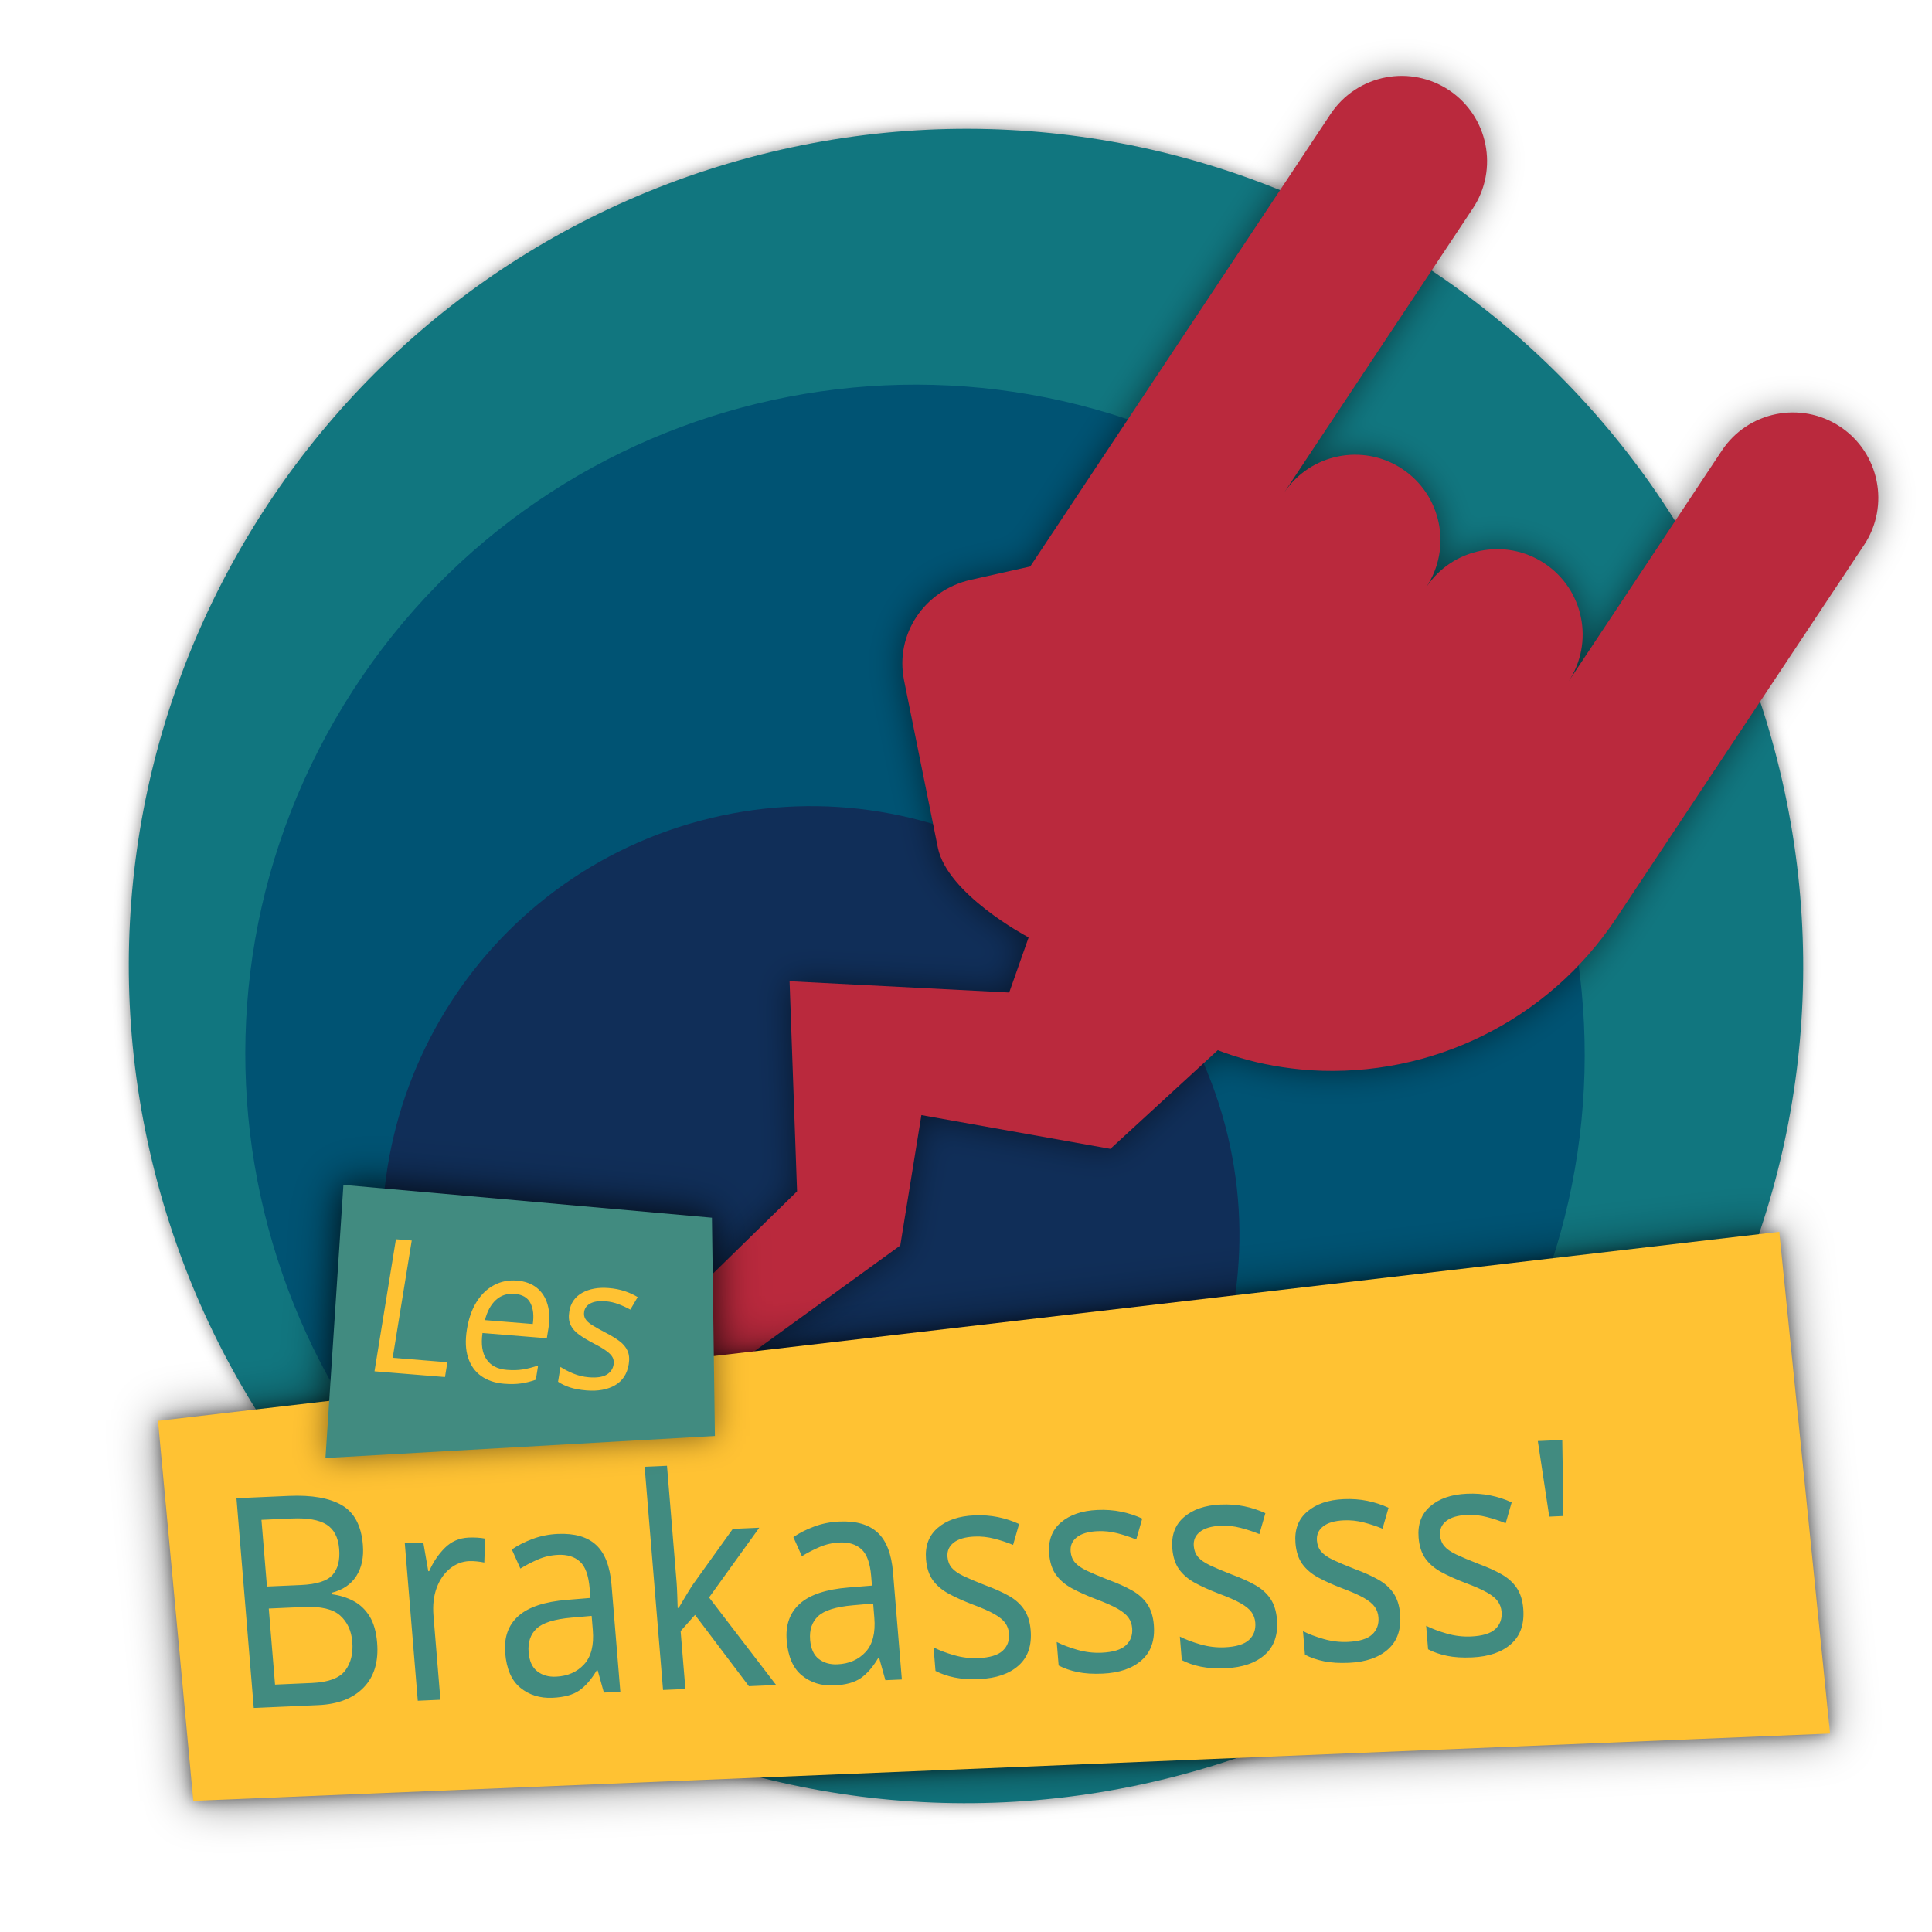
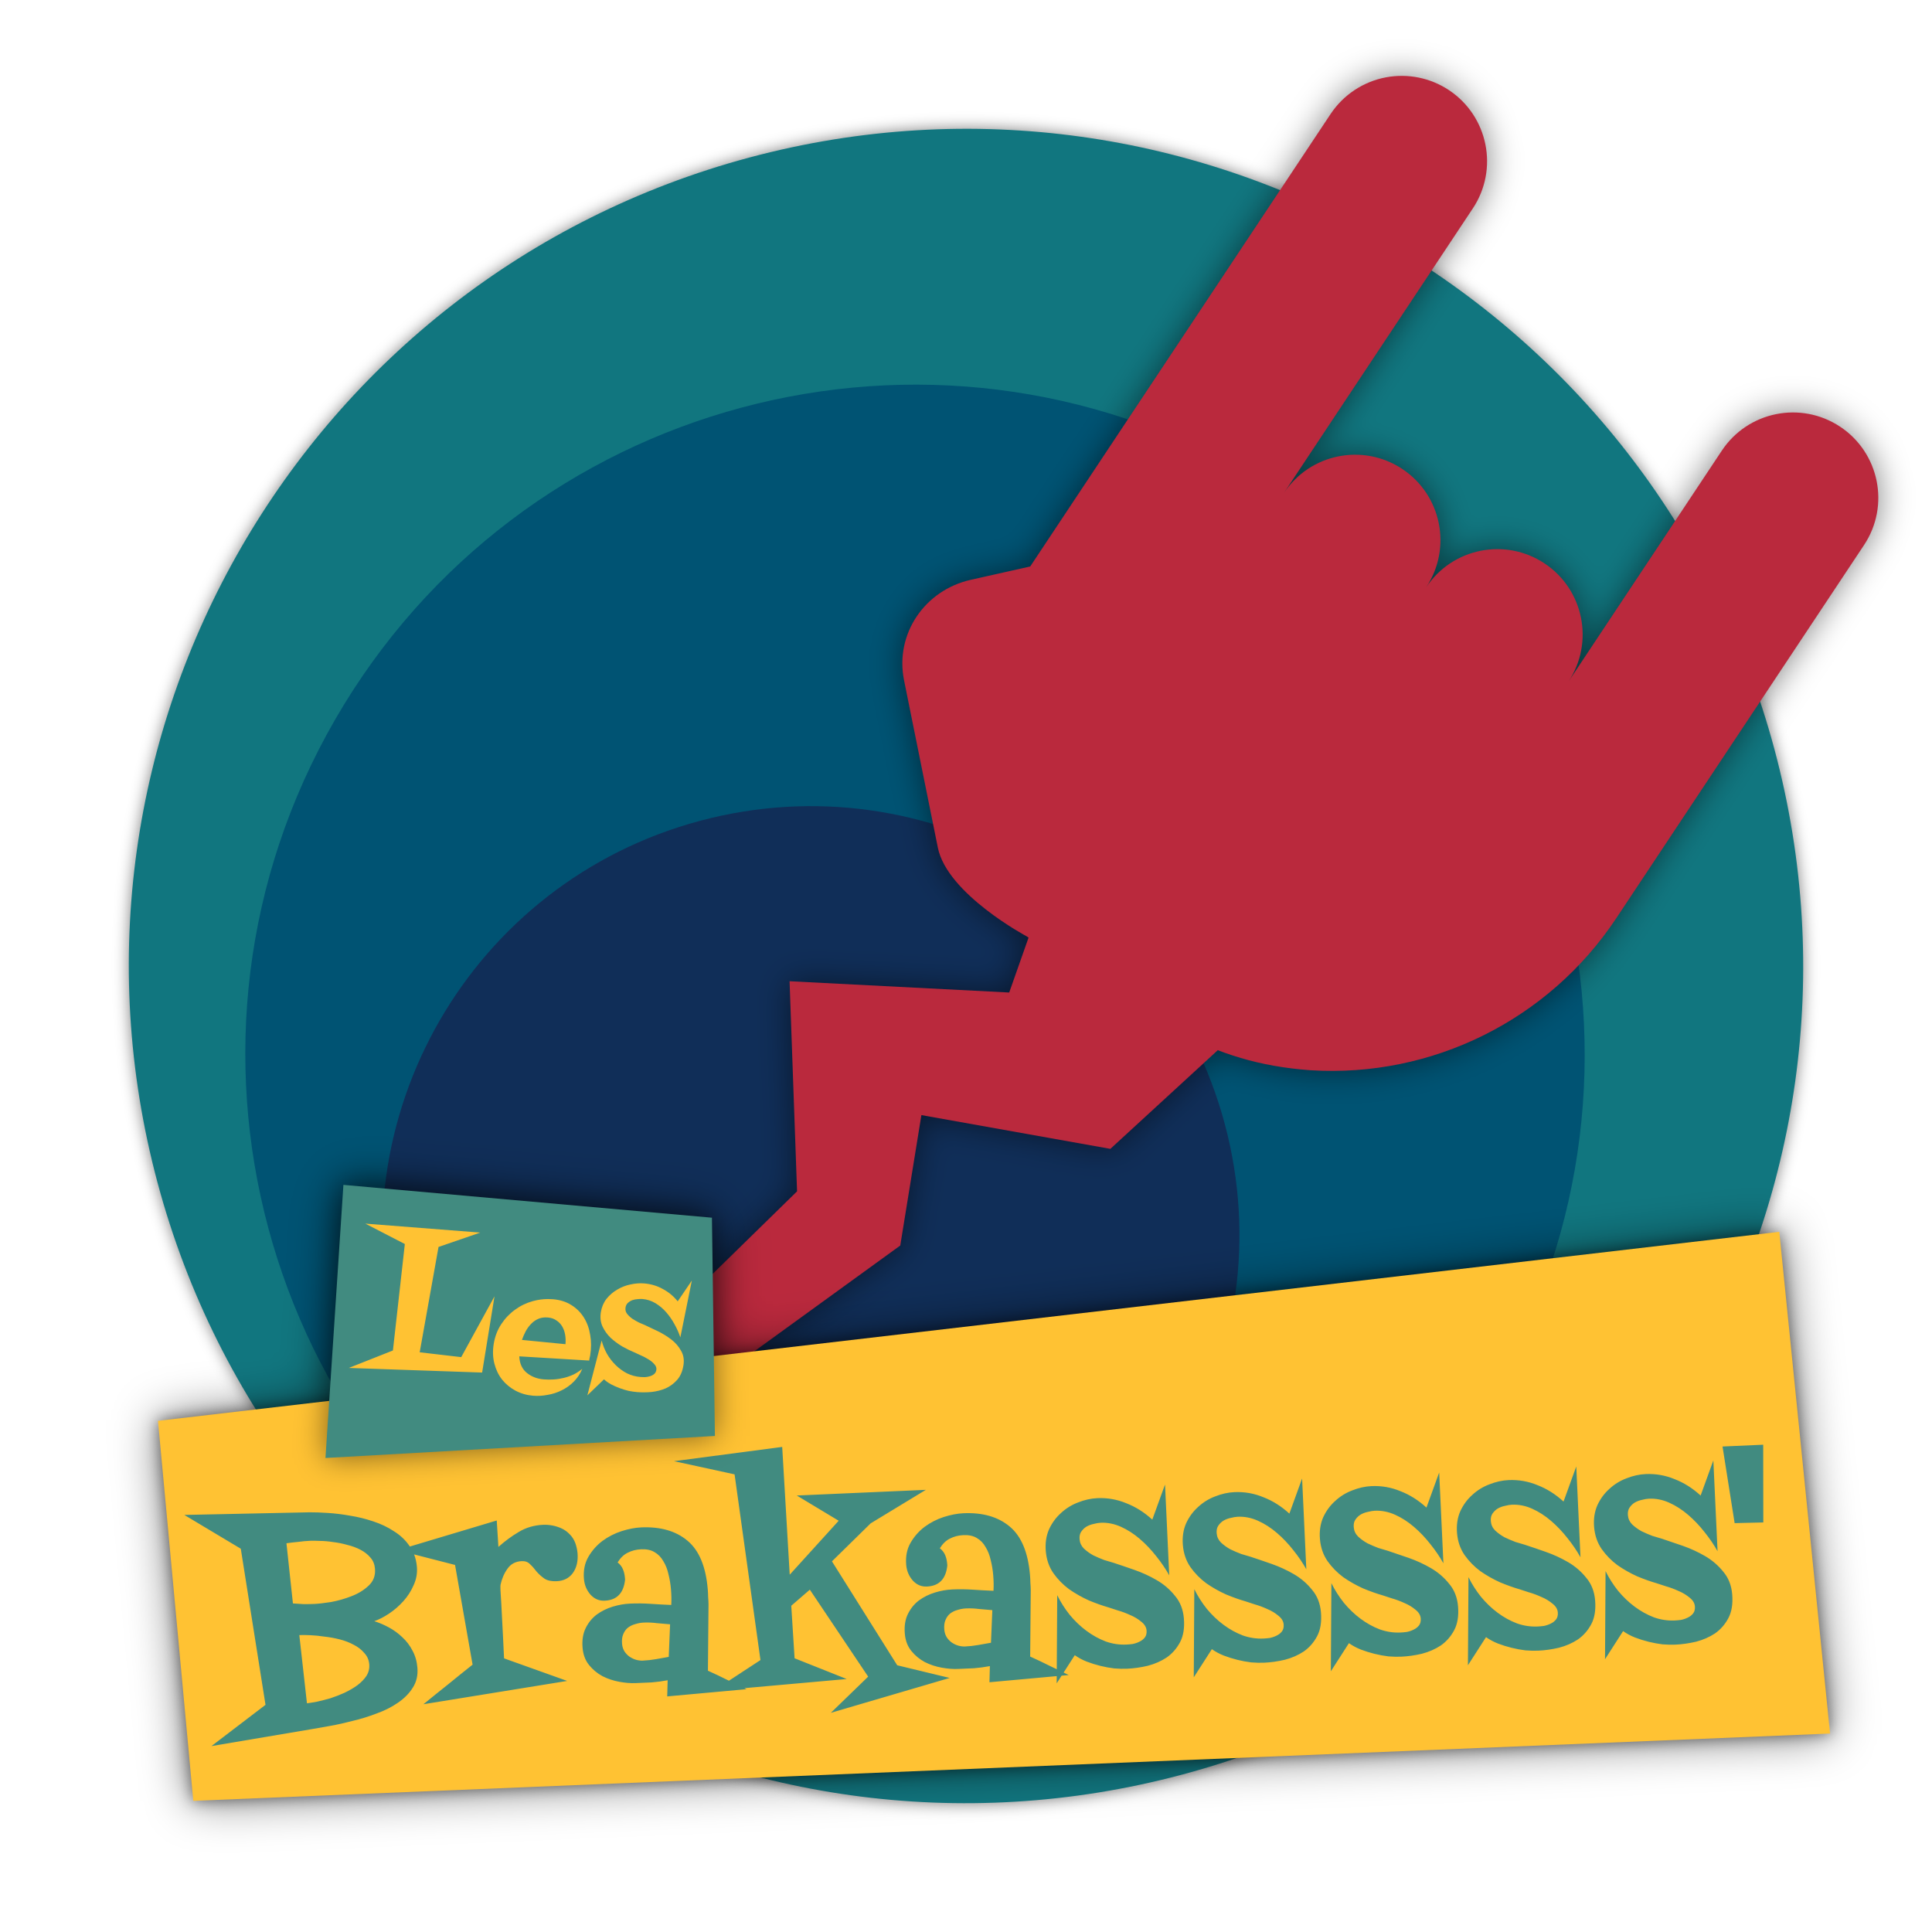
- <svg xmlns="http://www.w3.org/2000/svg" version="1.1" width="512" height="512" viewBox="0 0 512 512">
-   <defs>
-     <filter id="elevation-6" style="color-interpolation-filters:sRGB">
-       <feFlood result="flood" flood-color="rgb(0,0,0)" flood-opacity="0.5" />
-       <feComposite result="composite1" operator="in" in2="SourceGraphic" in="flood" />
-       <feGaussianBlur result="blur" stdDeviation="6" in="composite1" />
-       <feOffset result="offset" dy="0" dx="0" />
-       <feComposite result="composite2" operator="over" in2="offset" in="SourceGraphic" />
+ <svg xmlns="http://www.w3.org/2000/svg" id="svg8" version="1.1" viewBox="0 0 512 512" height="512" width="512">
+   <defs id="defs2">
+     <filter style="color-interpolation-filters:sRGB" id="elevation-6">
+       <feFlood flood-opacity="0.5" flood-color="rgb(0,0,0)" result="flood" id="feFlood3010" />
+       <feComposite in="flood" in2="SourceGraphic" operator="in" result="composite1" id="feComposite3012" />
+       <feGaussianBlur in="composite1" stdDeviation="6" result="blur" id="feGaussianBlur3014" />
+       <feOffset dx="0" dy="0" result="offset" id="feOffset3016" />
+       <feComposite in="SourceGraphic" in2="offset" operator="over" result="composite2" id="feComposite3018" />
    </filter>
-     <filter id="elevation-4" style="color-interpolation-filters:sRGB">
-       <feFlood result="flood" flood-color="rgb(0,0,0)" flood-opacity="0.5" />
-       <feComposite result="composite1" operator="in" in2="SourceGraphic" in="flood" />
-       <feGaussianBlur result="blur" stdDeviation="4" in="composite1" />
-       <feOffset result="offset" dy="0" dx="0" />
-       <feComposite result="composite2" operator="over" in2="offset" in="SourceGraphic" />
+     <filter style="color-interpolation-filters:sRGB" id="elevation-4">
+       <feFlood flood-opacity="0.5" flood-color="rgb(0,0,0)" result="flood" id="feFlood890" />
+       <feComposite in="flood" in2="SourceGraphic" operator="in" result="composite1" id="feComposite892" />
+       <feGaussianBlur in="composite1" stdDeviation="4" result="blur" id="feGaussianBlur894" />
+       <feOffset dx="0" dy="0" result="offset" id="feOffset896" />
+       <feComposite in="SourceGraphic" in2="offset" operator="over" result="composite2" id="feComposite898" />
    </filter>
-     <filter id="elevation-2" style="color-interpolation-filters:sRGB">
-       <feFlood result="flood" flood-color="rgb(0,0,0)" flood-opacity="0.5" />
-       <feComposite result="composite1" operator="in" in2="SourceGraphic" in="flood" />
-       <feGaussianBlur result="blur" stdDeviation="2" in="composite1" />
-       <feOffset result="offset" dy="2.77556e-017" dx="1.38778e-016" />
-       <feComposite result="composite2" operator="over" in2="offset" in="SourceGraphic" />
+     <filter style="color-interpolation-filters:sRGB" id="elevation-2">
+       <feFlood flood-opacity="0.5" flood-color="rgb(0,0,0)" result="flood" id="feFlood1067" />
+       <feComposite in="flood" in2="SourceGraphic" operator="in" result="composite1" id="feComposite1069" />
+       <feGaussianBlur in="composite1" stdDeviation="2" result="blur" id="feGaussianBlur1071" />
+       <feOffset dx="1.38778e-016" dy="2.77556e-017" result="offset" id="feOffset1073" />
+       <feComposite in="SourceGraphic" in2="offset" operator="over" result="composite2" id="feComposite1075" />
    </filter>
  </defs>
  <g id="group-background" style="filter:url(#elevation-2)">
-     <circle style="fill:#11767f;fill-opacity:1;stroke:none;stroke-width:7.069;stroke-linecap:round;stroke-linejoin:round;stroke-miterlimit:4;stroke-dasharray:none;stroke-opacity:1;paint-order:markers stroke fill" id="circle-large" cx="-181.019" cy="-313.535" r="221.81" transform="rotate(165)" />
-     <circle style="fill:#005373;fill-opacity:1;stroke:none;stroke-width:5.655;stroke-linecap:round;stroke-linejoin:round;stroke-miterlimit:4;stroke-dasharray:none;stroke-opacity:1;paint-order:markers stroke fill" id="circle-medium" cx="120.736" cy="-349.703" r="177.448" transform="rotate(120)" />
-     <circle style="fill:#102e58;fill-opacity:1;stroke:none;stroke-width:3.619;stroke-linecap:round;stroke-linejoin:round;stroke-miterlimit:4;stroke-dasharray:none;stroke-opacity:1;paint-order:markers stroke fill" id="circle-small" cx="371.694" cy="-122.86" r="113.567" transform="rotate(75)" />
+     <circle transform="rotate(165)" r="221.81" cy="-313.535" cx="-181.019" id="circle-large" style="fill:#11767f;fill-opacity:1;stroke:none;stroke-width:7.069;stroke-linecap:round;stroke-linejoin:round;stroke-miterlimit:4;stroke-dasharray:none;stroke-opacity:1;paint-order:markers stroke fill" />
+     <circle transform="rotate(120)" r="177.448" cy="-349.703" cx="120.736" id="circle-medium" style="fill:#005373;fill-opacity:1;stroke:none;stroke-width:5.655;stroke-linecap:round;stroke-linejoin:round;stroke-miterlimit:4;stroke-dasharray:none;stroke-opacity:1;paint-order:markers stroke fill" />
+     <circle transform="rotate(75)" r="113.567" cy="-122.86" cx="371.694" id="circle-small" style="fill:#102e58;fill-opacity:1;stroke:none;stroke-width:3.619;stroke-linecap:round;stroke-linejoin:round;stroke-miterlimit:4;stroke-dasharray:none;stroke-opacity:1;paint-order:markers stroke fill" />
  </g>
-   <g transform="matrix(1.083058,0,0,1.083058,-21.26293,-21.26292)" style="filter:url(#elevation-4)" id="group-horns">
-     <path id="broken-arm" d="m -52.369,170.325 -82.024,66.939 80.805,74.225 61.653,-11.013 6.892,42.549 61.807,44.797 17.673,-17.673 -45.807,-44.797 2.441,-68.549 -71.653,3.68 z" style="fill:#ba293d;fill-opacity:1;stroke:none;stroke-width:10.667;stroke-linecap:round;stroke-linejoin:round;stroke-miterlimit:4;stroke-dasharray:none;stroke-opacity:1;paint-order:markers stroke fill" transform="matrix(-0.75,0,0,0.75,251.1343,67.12563)" />
-     <path id="hand-horns" d="m 358.775,38.554 a 20.885,20.885 0 0 0 -13.563,8.976 l -46.205,69.598 -27.298,41.117 -14.529,3.255 c -11.29,2.531 -18.627,13.265 -16.336,24.606 l 8.27,40.942 c 2.291,11.341 21.703,21.678 21.703,21.678 30.991,20.575 44.43,30.951 69.464,32.782 29.787,1.864 58.307,-12.306 74.814,-37.171 l 23.103,-34.798 37.544,-56.545 a 20.885,20.885 0 0 0 -5.847,-28.95 20.885,20.885 0 0 0 -28.95,5.847 l -37.544,56.545 a 20.885,20.885 0 0 0 -5.847,-28.95 20.885,20.885 0 0 0 -28.95,5.847 20.885,20.885 0 0 0 -5.847,-28.95 20.885,20.885 0 0 0 -28.95,5.847 l 46.205,-69.598 a 20.885,20.885 0 0 0 -5.847,-28.95 20.885,20.885 0 0 0 -15.387,-3.128 z" style="fill:#ba293d;fill-opacity:1;stroke:none;stroke-width:5.221;stroke-linecap:round;stroke-linejoin:round;stroke-miterlimit:4;stroke-dasharray:none;stroke-opacity:1;paint-order:markers stroke fill" />
+   <g id="group-horns" style="filter:url(#elevation-4)" transform="matrix(1.083058,0,0,1.083058,-21.26293,-21.26292)">
+     <path transform="matrix(-0.75,0,0,0.75,251.1343,67.12563)" style="fill:#ba293d;fill-opacity:1;stroke:none;stroke-width:10.667;stroke-linecap:round;stroke-linejoin:round;stroke-miterlimit:4;stroke-dasharray:none;stroke-opacity:1;paint-order:markers stroke fill" d="m -52.369,170.325 -82.024,66.939 80.805,74.225 61.653,-11.013 6.892,42.549 61.807,44.797 17.673,-17.673 -45.807,-44.797 2.441,-68.549 -71.653,3.68 z" id="broken-arm" />
+     <path style="fill:#ba293d;fill-opacity:1;stroke:none;stroke-width:5.221;stroke-linecap:round;stroke-linejoin:round;stroke-miterlimit:4;stroke-dasharray:none;stroke-opacity:1;paint-order:markers stroke fill" d="m 358.775,38.554 a 20.885,20.885 0 0 0 -13.563,8.976 l -46.205,69.598 -27.298,41.117 -14.529,3.255 c -11.29,2.531 -18.627,13.265 -16.336,24.606 l 8.27,40.942 c 2.291,11.341 21.703,21.678 21.703,21.678 30.991,20.575 44.43,30.951 69.464,32.782 29.787,1.864 58.307,-12.306 74.814,-37.171 l 23.103,-34.798 37.544,-56.545 a 20.885,20.885 0 0 0 -5.847,-28.95 20.885,20.885 0 0 0 -28.95,5.847 l -37.544,56.545 a 20.885,20.885 0 0 0 -5.847,-28.95 20.885,20.885 0 0 0 -28.95,5.847 20.885,20.885 0 0 0 -5.847,-28.95 20.885,20.885 0 0 0 -28.95,5.847 l 46.205,-69.598 a 20.885,20.885 0 0 0 -5.847,-28.95 20.885,20.885 0 0 0 -15.387,-3.128 z" id="hand-horns" />
  </g>
-   <g style="filter:url(#elevation-6)" id="group-band-name">
-     <g style="filter:url(#elevation-2)" id="group-brakasssss">
-       <path transform="matrix(-1.07442,0.1365139,0.1365139,1.07442,490.4842,-53.64358)" style="fill:#ffc233;fill-opacity:1;stroke:none;stroke-width:9.657;stroke-linecap:round;stroke-linejoin:round;stroke-miterlimit:4;stroke-dasharray:none;stroke-opacity:1;paint-order:markers stroke fill" d="M 460.972,341.813 61.593,345.933 64.742,469.291 464.123,435.145 Z" id="bg-brakasssss" />
-       <text transform="matrix(0.9338345,-0.04101529,0.08798587,1.066989,0,0)" id="text-brakasssss" y="425.432" x="24.85" style="font-style:normal;font-variant:normal;font-weight:normal;font-stretch:normal;font-size:72.958px;line-height:1.425px;font-family:'Fontdiner Swanky';-inkscape-font-specification:'Fontdiner Swanky';letter-spacing:0px;word-spacing:0px;fill:#418b80;fill-opacity:1;stroke:none;stroke-width:1.14" xml:space="preserve">
-         <tspan style="font-style:normal;font-variant:normal;font-weight:normal;font-stretch:normal;font-family:'Fontdiner Swanky';-inkscape-font-specification:'Fontdiner Swanky';fill:#418b80;fill-opacity:1;stroke-width:1.14" y="425.432" x="24.85" id="tspan886">Brakasssss'</tspan>
-       </text>
+   <g id="group-band-name" style="filter:url(#elevation-6)">
+     <g id="group-brakasssss" style="filter:url(#elevation-2)">
+       <path id="bg-brakasssss" d="M 460.972,341.813 61.593,345.933 64.742,469.291 464.123,435.145 Z" style="fill:#ffc233;fill-opacity:1;stroke:none;stroke-width:9.657;stroke-linecap:round;stroke-linejoin:round;stroke-miterlimit:4;stroke-dasharray:none;stroke-opacity:1;paint-order:markers stroke fill" transform="matrix(-1.07442,0.1365139,0.1365139,1.07442,490.4842,-53.64358)" />
+       <path d="M 467.266 382.865 L 456.488 383.34 L 459.697 403.645 L 467.295 403.465 L 467.266 382.865 z M 207.291 383.449 L 178.623 387.227 L 194.67 390.719 L 201.531 439.934 L 193.178 445.406 C 193.037 445.336 192.892 445.272 192.752 445.201 C 191.08 444.359 189.366 443.545 187.609 442.758 L 187.764 425.203 C 187.754 424.542 187.72 423.882 187.666 423.223 C 187.656 422.562 187.625 421.903 187.57 421.244 C 187.069 415.162 185.267 410.841 182.162 408.281 C 179.102 405.72 175.021 404.551 169.92 404.775 C 168.323 404.846 166.592 405.177 164.727 405.768 C 162.905 406.356 161.217 407.217 159.664 408.354 C 158.155 409.488 156.913 410.892 155.938 412.562 C 154.962 414.233 154.566 416.182 154.75 418.412 C 154.884 420.034 155.466 421.432 156.498 422.607 C 157.526 423.732 158.773 424.263 160.236 424.199 C 163.474 424.057 165.28 422.198 165.652 418.621 L 165.615 418.164 C 165.544 417.302 165.37 416.548 165.094 415.898 C 164.813 415.199 164.341 414.583 163.674 414.053 C 164.42 412.85 165.307 411.997 166.334 411.494 C 167.401 410.939 168.599 410.633 169.93 410.574 C 171.349 410.512 172.528 410.765 173.465 411.334 C 174.446 411.901 175.225 412.707 175.801 413.75 C 176.417 414.74 176.868 415.889 177.154 417.199 C 177.485 418.507 177.706 419.846 177.818 421.215 C 177.877 421.924 177.914 422.634 177.928 423.346 C 177.938 424.007 177.925 424.667 177.891 425.33 C 176.059 425.258 174.25 425.16 172.459 425.035 C 170.668 424.91 168.84 424.889 166.977 424.971 C 165.468 425.037 163.933 425.308 162.369 425.783 C 160.806 426.259 159.394 426.957 158.135 427.877 C 156.919 428.795 155.95 429.981 155.225 431.438 C 154.499 432.894 154.22 434.637 154.387 436.664 C 154.537 438.489 155.108 440.014 156.1 441.242 C 157.091 442.47 158.286 443.46 159.684 444.213 C 161.077 444.915 162.565 445.409 164.146 445.695 C 165.728 445.982 167.161 446.097 168.447 446.041 C 169.867 445.979 171.286 445.916 172.705 445.854 C 174.12 445.74 175.531 445.552 176.934 445.287 L 176.818 449.564 L 197.828 447.65 C 197.638 447.563 197.453 447.467 197.264 447.379 L 224.383 444.957 L 210.574 439.461 L 209.693 425.537 L 214.617 421.277 L 230.074 444.326 L 220.18 453.916 L 251.67 444.674 L 237.771 441.316 L 220.477 413.771 L 230.73 403.707 L 245.355 394.824 L 211.158 396.326 L 222.26 403.012 L 209.283 417.314 L 207.291 383.449 z M 454.055 387.031 L 450.682 396.336 C 448.563 394.394 446.262 392.943 443.779 391.984 C 441.336 390.973 438.784 390.526 436.123 390.643 C 434.438 390.717 432.732 391.097 431.008 391.783 C 429.324 392.417 427.821 393.346 426.498 394.574 C 425.171 395.752 424.11 397.197 423.316 398.91 C 422.567 400.622 422.28 402.541 422.455 404.67 C 422.639 406.9 423.312 408.855 424.475 410.533 C 425.633 412.161 427.018 413.575 428.631 414.775 C 430.284 415.924 432.033 416.916 433.883 417.75 C 435.772 418.532 437.493 419.143 439.043 419.584 C 439.592 419.763 440.416 420.032 441.514 420.391 C 442.607 420.699 443.71 421.108 444.82 421.619 C 445.927 422.079 446.91 422.671 447.771 423.396 C 448.628 424.071 449.093 424.838 449.164 425.699 C 449.227 426.459 449.076 427.077 448.715 427.551 C 448.353 428.024 447.872 428.401 447.271 428.682 C 446.716 428.96 446.11 429.166 445.453 429.297 C 444.836 429.375 444.285 429.424 443.797 429.445 C 441.934 429.527 440.107 429.251 438.318 428.617 C 436.526 427.933 434.824 426.992 433.211 425.791 C 431.598 424.59 430.125 423.178 428.789 421.559 C 427.498 419.937 426.399 418.205 425.49 416.363 L 425.346 439.717 L 430.139 432.258 C 431.084 432.928 432.132 433.493 433.283 433.951 C 434.478 434.407 435.689 434.786 436.916 435.088 C 438.143 435.39 439.364 435.617 440.578 435.768 C 441.833 435.865 442.97 435.89 443.99 435.846 C 445.764 435.768 447.591 435.509 449.469 435.07 C 451.343 434.581 453.019 433.848 454.496 432.867 C 455.969 431.836 457.149 430.487 458.035 428.82 C 458.922 427.154 459.26 425.054 459.051 422.52 C 458.854 420.138 458.065 418.137 456.686 416.52 C 455.346 414.849 453.741 413.471 451.871 412.383 C 450.001 411.295 448.034 410.389 445.971 409.666 C 443.908 408.943 442.053 408.311 440.406 407.773 C 439.769 407.598 438.947 407.355 437.941 407.043 C 436.976 406.678 436.008 406.263 435.035 405.797 C 434.102 405.278 433.273 404.678 432.549 403.998 C 431.869 403.316 431.49 402.494 431.41 401.531 C 431.343 400.72 431.49 400.052 431.848 399.527 C 432.245 398.95 432.72 398.497 433.271 398.168 C 433.867 397.837 434.493 397.605 435.15 397.475 C 435.848 397.291 436.462 397.189 436.994 397.166 C 438.813 397.086 440.601 397.439 442.357 398.227 C 444.114 399.014 445.783 400.087 447.363 401.441 C 448.944 402.796 450.406 404.333 451.75 406.055 C 453.09 407.725 454.229 409.404 455.17 411.092 L 454.055 387.031 z M 417.727 388.627 L 414.354 397.932 C 412.235 395.99 409.934 394.539 407.451 393.58 C 405.008 392.568 402.456 392.121 399.795 392.238 C 398.109 392.312 396.404 392.693 394.68 393.379 C 392.996 394.012 391.493 394.942 390.17 396.17 C 388.842 397.347 387.782 398.792 386.988 400.506 C 386.239 402.217 385.951 404.137 386.127 406.266 C 386.311 408.496 386.984 410.451 388.146 412.129 C 389.305 413.757 390.69 415.17 392.303 416.371 C 393.956 417.519 395.707 418.511 397.557 419.346 C 399.446 420.127 401.165 420.739 402.715 421.18 C 403.264 421.359 404.088 421.628 405.186 421.986 C 406.279 422.294 407.382 422.704 408.492 423.215 C 409.599 423.675 410.582 424.267 411.443 424.992 C 412.3 425.667 412.765 426.433 412.836 427.295 C 412.899 428.055 412.748 428.673 412.387 429.146 C 412.025 429.62 411.545 429.997 410.945 430.277 C 410.39 430.556 409.782 430.762 409.125 430.893 C 408.508 430.971 407.957 431.02 407.469 431.041 C 405.606 431.123 403.781 430.846 401.992 430.213 C 400.2 429.529 398.495 428.588 396.883 427.387 C 395.27 426.186 393.796 424.774 392.461 423.154 C 391.17 421.532 390.071 419.801 389.162 417.959 L 389.018 441.312 L 393.811 433.854 C 394.756 434.524 395.804 435.089 396.955 435.547 C 398.15 436.003 399.361 436.381 400.588 436.684 C 401.815 436.986 403.036 437.213 404.25 437.363 C 405.505 437.461 406.642 437.486 407.662 437.441 C 409.436 437.363 411.263 437.105 413.141 436.666 C 415.015 436.177 416.691 435.443 418.168 434.463 C 419.641 433.432 420.821 432.083 421.707 430.416 C 422.593 428.749 422.932 426.649 422.723 424.115 C 422.526 421.733 421.739 419.733 420.359 418.115 C 419.02 416.445 417.413 415.064 415.543 413.977 C 413.673 412.889 411.705 411.985 409.643 411.262 C 407.58 410.538 405.725 409.907 404.078 409.369 C 403.44 409.194 402.62 408.951 401.615 408.639 C 400.65 408.274 399.68 407.858 398.707 407.393 C 397.774 406.874 396.947 406.274 396.223 405.594 C 395.543 404.911 395.163 404.09 395.084 403.127 C 395.017 402.316 395.162 401.647 395.52 401.123 C 395.917 400.546 396.392 400.093 396.943 399.764 C 397.539 399.432 398.165 399.201 398.822 399.07 C 399.519 398.887 400.134 398.785 400.666 398.762 C 402.485 398.682 404.273 399.035 406.029 399.822 C 407.786 400.61 409.454 401.682 411.035 403.037 C 412.616 404.392 414.078 405.929 415.422 407.65 C 416.762 409.321 417.901 410.999 418.842 412.688 L 417.727 388.627 z M 381.398 390.223 L 378.025 399.527 C 375.907 397.586 373.606 396.135 371.123 395.176 C 368.68 394.164 366.128 393.717 363.467 393.834 C 361.781 393.908 360.076 394.289 358.352 394.975 C 356.668 395.608 355.165 396.538 353.842 397.766 C 352.514 398.943 351.454 400.388 350.66 402.102 C 349.911 403.813 349.623 405.733 349.799 407.861 C 349.983 410.091 350.656 412.046 351.818 413.725 C 352.976 415.352 354.362 416.766 355.975 417.967 C 357.627 419.115 359.379 420.107 361.229 420.941 C 363.118 421.723 364.837 422.333 366.387 422.773 C 366.936 422.953 367.759 423.223 368.857 423.582 C 369.951 423.89 371.054 424.298 372.164 424.809 C 373.27 425.269 374.254 425.863 375.115 426.588 C 375.972 427.262 376.437 428.029 376.508 428.891 C 376.57 429.651 376.42 430.269 376.059 430.742 C 375.697 431.216 375.217 431.592 374.617 431.873 C 374.061 432.152 373.454 432.358 372.797 432.488 C 372.18 432.566 371.629 432.615 371.141 432.637 C 369.278 432.719 367.452 432.442 365.664 431.809 C 363.871 431.124 362.169 430.183 360.557 428.982 C 358.944 427.782 357.468 426.37 356.133 424.75 C 354.842 423.128 353.743 421.397 352.834 419.555 L 352.689 442.908 L 357.482 435.449 C 358.428 436.12 359.476 436.684 360.627 437.143 C 361.822 437.599 363.033 437.977 364.26 438.279 C 365.487 438.581 366.708 438.809 367.922 438.959 C 369.176 439.056 370.314 439.082 371.334 439.037 C 373.108 438.959 374.934 438.7 376.812 438.262 C 378.686 437.772 380.363 437.039 381.84 436.059 C 383.313 435.027 384.492 433.678 385.379 432.012 C 386.265 430.345 386.603 428.245 386.395 425.711 C 386.198 423.329 385.411 421.329 384.031 419.711 C 382.692 418.04 381.085 416.66 379.215 415.572 C 377.344 414.485 375.379 413.581 373.316 412.857 C 371.254 412.134 369.397 411.503 367.75 410.965 C 367.112 410.789 366.292 410.546 365.287 410.234 C 364.322 409.87 363.352 409.454 362.379 408.988 C 361.446 408.47 360.618 407.87 359.895 407.189 C 359.215 406.507 358.835 405.686 358.756 404.723 C 358.689 403.912 358.834 403.243 359.191 402.719 C 359.589 402.142 360.064 401.689 360.615 401.359 C 361.211 401.028 361.837 400.797 362.494 400.666 C 363.191 400.483 363.806 400.381 364.338 400.357 C 366.156 400.278 367.945 400.63 369.701 401.418 C 371.458 402.206 373.126 403.276 374.707 404.631 C 376.288 405.986 377.75 407.525 379.094 409.246 C 380.433 410.917 381.575 412.595 382.516 414.283 L 381.398 390.223 z M 345.07 391.818 L 341.697 401.123 C 339.578 399.182 337.278 397.731 334.795 396.771 C 332.352 395.76 329.8 395.313 327.139 395.43 C 325.453 395.504 323.749 395.882 322.025 396.568 C 320.341 397.202 318.837 398.133 317.514 399.361 C 316.186 400.539 315.126 401.984 314.332 403.697 C 313.583 405.409 313.297 407.328 313.473 409.457 C 313.657 411.687 314.328 413.642 315.49 415.32 C 316.648 416.948 318.034 418.362 319.646 419.562 C 321.299 420.711 323.051 421.703 324.9 422.537 C 326.79 423.319 328.511 423.929 330.061 424.369 C 330.61 424.548 331.433 424.819 332.531 425.178 C 333.625 425.486 334.725 425.894 335.836 426.404 C 336.942 426.864 337.926 427.458 338.787 428.184 C 339.644 428.858 340.109 429.625 340.18 430.486 C 340.242 431.247 340.094 431.864 339.732 432.338 C 339.371 432.812 338.889 433.188 338.289 433.469 C 337.733 433.747 337.128 433.953 336.471 434.084 C 335.854 434.162 335.3 434.211 334.812 434.232 C 332.95 434.314 331.124 434.038 329.336 433.404 C 327.543 432.72 325.841 431.777 324.229 430.576 C 322.616 429.375 321.142 427.966 319.807 426.346 C 318.515 424.724 317.415 422.992 316.506 421.15 L 316.361 444.504 L 321.156 437.045 C 322.102 437.716 323.15 438.28 324.301 438.738 C 325.496 439.194 326.707 439.573 327.934 439.875 C 329.16 440.177 330.379 440.403 331.594 440.553 C 332.848 440.65 333.986 440.678 335.006 440.633 C 336.78 440.555 338.606 440.296 340.484 439.857 C 342.358 439.368 344.034 438.635 345.512 437.654 C 346.985 436.623 348.164 435.274 349.051 433.607 C 349.937 431.941 350.277 429.841 350.068 427.307 C 349.872 424.925 349.083 422.925 347.703 421.307 C 346.363 419.636 344.759 418.256 342.889 417.168 C 341.018 416.08 339.051 415.176 336.988 414.453 C 334.925 413.73 333.071 413.099 331.424 412.561 C 330.786 412.385 329.964 412.142 328.959 411.83 C 327.994 411.466 327.024 411.05 326.051 410.584 C 325.118 410.065 324.29 409.465 323.566 408.785 C 322.887 408.103 322.507 407.281 322.428 406.318 C 322.361 405.507 322.506 404.839 322.863 404.314 C 323.261 403.737 323.736 403.284 324.287 402.955 C 324.883 402.624 325.509 402.392 326.166 402.262 C 326.863 402.079 327.479 401.977 328.012 401.953 C 329.83 401.873 331.616 402.226 333.373 403.014 C 335.13 403.801 336.798 404.872 338.379 406.227 C 339.96 407.581 341.424 409.121 342.768 410.842 C 344.107 412.512 345.247 414.191 346.188 415.879 L 345.07 391.818 z M 308.744 393.414 L 305.371 402.719 C 303.252 400.777 300.95 399.326 298.467 398.367 C 296.024 397.355 293.472 396.909 290.811 397.025 C 289.125 397.099 287.421 397.478 285.697 398.164 C 284.013 398.798 282.509 399.729 281.186 400.957 C 279.858 402.134 278.797 403.58 278.004 405.293 C 277.255 407.004 276.969 408.924 277.145 411.053 C 277.328 413.283 278.002 415.238 279.164 416.916 C 280.322 418.544 281.708 419.957 283.32 421.158 C 284.973 422.306 286.723 423.298 288.572 424.133 C 290.462 424.915 292.183 425.524 293.732 425.965 C 294.281 426.144 295.105 426.413 296.203 426.771 C 297.297 427.079 298.399 427.489 299.51 428 C 300.616 428.46 301.6 429.054 302.461 429.779 C 303.318 430.454 303.781 431.22 303.852 432.082 C 303.914 432.842 303.766 433.46 303.404 433.934 C 303.043 434.407 302.561 434.784 301.961 435.064 C 301.405 435.343 300.8 435.549 300.143 435.68 C 299.526 435.758 298.972 435.807 298.484 435.828 C 296.621 435.91 294.796 435.634 293.008 435 C 291.215 434.316 289.513 433.373 287.9 432.172 C 286.288 430.971 284.814 429.561 283.479 427.941 C 282.187 426.32 281.086 424.588 280.178 422.746 L 280.057 442.371 C 279.422 442.062 278.777 441.768 278.148 441.451 C 276.476 440.609 274.762 439.795 273.006 439.008 L 273.16 421.451 C 273.15 420.79 273.119 420.132 273.064 419.473 C 273.054 418.812 273.021 418.151 272.967 417.492 C 272.465 411.41 270.663 407.091 267.559 404.531 C 264.498 401.97 260.417 400.801 255.316 401.025 C 253.72 401.096 251.989 401.425 250.123 402.016 C 248.302 402.604 246.614 403.467 245.061 404.604 C 243.551 405.738 242.309 407.14 241.334 408.811 C 240.359 410.481 239.965 412.432 240.148 414.662 C 240.282 416.284 240.865 417.682 241.896 418.857 C 242.924 419.982 244.169 420.513 245.633 420.449 C 248.871 420.307 250.676 418.446 251.049 414.869 L 251.012 414.414 C 250.941 413.552 250.766 412.796 250.49 412.146 C 250.21 411.447 249.737 410.833 249.07 410.303 C 249.817 409.1 250.704 408.247 251.73 407.744 C 252.798 407.189 253.995 406.881 255.326 406.822 C 256.746 406.76 257.924 407.015 258.861 407.584 C 259.843 408.151 260.622 408.955 261.197 409.998 C 261.813 410.988 262.265 412.139 262.551 413.449 C 262.881 414.757 263.102 416.094 263.215 417.463 C 263.273 418.172 263.31 418.884 263.324 419.596 C 263.334 420.257 263.323 420.917 263.289 421.58 C 261.458 421.508 259.646 421.41 257.855 421.285 C 256.065 421.16 254.238 421.139 252.375 421.221 C 250.867 421.287 249.331 421.558 247.768 422.033 C 246.204 422.509 244.793 423.207 243.533 424.127 C 242.318 425.045 241.347 426.231 240.621 427.688 C 239.895 429.144 239.616 430.885 239.783 432.912 C 239.934 434.737 240.504 436.264 241.496 437.492 C 242.488 438.72 243.683 439.71 245.08 440.463 C 246.473 441.165 247.961 441.659 249.543 441.945 C 251.125 442.232 252.557 442.346 253.844 442.289 C 255.263 442.227 256.684 442.166 258.104 442.104 C 259.519 441.99 260.927 441.8 262.33 441.535 L 262.215 445.812 L 280.045 444.188 L 280.033 446.1 L 281.338 444.07 L 283.225 443.898 C 282.767 443.688 282.324 443.459 281.869 443.244 L 284.828 438.641 C 285.774 439.311 286.822 439.876 287.973 440.334 C 289.168 440.79 290.379 441.169 291.605 441.471 C 292.832 441.773 294.053 441.998 295.268 442.148 C 296.522 442.246 297.659 442.273 298.68 442.229 C 300.454 442.151 302.28 441.892 304.158 441.453 C 306.032 440.964 307.706 440.228 309.184 439.248 C 310.657 438.217 311.836 436.87 312.723 435.203 C 313.609 433.537 313.949 431.436 313.74 428.902 C 313.544 426.52 312.755 424.52 311.375 422.902 C 310.035 421.232 308.431 419.851 306.561 418.764 C 304.69 417.676 302.723 416.77 300.66 416.047 C 298.597 415.324 296.743 414.694 295.096 414.156 C 294.458 413.981 293.636 413.736 292.631 413.424 C 291.666 413.059 290.698 412.646 289.725 412.18 C 288.792 411.661 287.962 411.061 287.238 410.381 C 286.559 409.699 286.179 408.877 286.1 407.914 C 286.033 407.103 286.178 406.435 286.535 405.91 C 286.933 405.333 287.407 404.88 287.959 404.551 C 288.555 404.219 289.183 403.988 289.84 403.857 C 290.537 403.674 291.151 403.57 291.684 403.547 C 293.502 403.467 295.29 403.822 297.047 404.609 C 298.803 405.397 300.472 406.467 302.053 407.822 C 303.634 409.177 305.096 410.716 306.439 412.438 C 307.779 414.108 308.919 415.787 309.859 417.475 L 308.744 393.414 z M 82.047 400.777 L 48.85 401.473 L 63.812 410.428 L 70.361 451.799 L 56.039 462.729 L 82.908 458.189 C 84.093 457.985 85.629 457.714 87.516 457.377 C 89.402 457.04 91.391 456.597 93.482 456.047 C 95.622 455.546 97.728 454.895 99.799 454.092 C 101.918 453.337 103.799 452.39 105.441 451.25 C 107.128 450.108 108.441 448.778 109.385 447.262 C 110.372 445.743 110.782 443.971 110.615 441.943 C 110.477 440.271 110.042 438.763 109.309 437.422 C 108.619 436.079 107.721 434.898 106.613 433.879 C 105.55 432.857 104.365 431.993 103.061 431.287 C 101.756 430.581 100.463 430.029 99.184 429.627 C 100.396 429.218 101.699 428.551 103.092 427.625 C 104.484 426.699 105.751 425.601 106.893 424.33 C 108.034 423.059 108.942 421.645 109.615 420.09 C 110.333 418.532 110.622 416.917 110.484 415.244 C 110.385 414.045 110.134 412.944 109.74 411.936 L 120.592 414.725 L 125.242 441.148 C 123.069 442.872 120.897 444.619 118.729 446.393 C 116.556 448.116 114.385 449.865 112.217 451.639 L 150.305 445.465 L 133.584 439.484 C 133.555 439.13 133.518 438.42 133.475 437.354 C 133.427 436.237 133.368 434.968 133.295 433.547 C 133.222 432.126 133.144 430.628 133.059 429.055 C 132.973 427.482 132.898 426.036 132.834 424.717 C 132.77 423.397 132.702 422.305 132.631 421.443 C 132.604 420.58 132.609 420.097 132.645 419.994 C 132.999 418.351 133.616 416.925 134.496 415.717 C 135.372 414.458 136.63 413.791 138.271 413.719 C 139.203 413.678 139.937 413.95 140.475 414.537 C 141.053 415.071 141.617 415.708 142.168 416.447 C 142.759 417.133 143.458 417.765 144.262 418.34 C 145.062 418.864 146.148 419.096 147.523 419.035 C 149.386 418.953 150.818 418.23 151.818 416.863 C 152.814 415.446 153.226 413.699 153.055 411.621 C 152.988 410.81 152.807 409.953 152.51 409.051 C 152.164 408.1 151.676 407.307 151.045 406.674 C 150.41 405.99 149.698 405.46 148.91 405.088 C 148.123 404.716 147.301 404.447 146.441 404.281 C 145.582 404.116 144.752 404.051 143.953 404.086 C 141.558 404.191 139.406 404.819 137.498 405.971 C 135.63 407.07 133.826 408.396 132.084 409.947 L 131.641 402.947 L 108.619 409.844 C 108.6 409.816 108.582 409.787 108.562 409.76 C 107.497 408.179 106.12 406.865 104.432 405.82 C 102.783 404.723 100.93 403.839 98.871 403.166 C 96.857 402.492 94.834 401.996 92.805 401.678 C 90.771 401.309 88.793 401.066 86.869 400.947 C 84.989 400.826 83.382 400.77 82.047 400.777 z M 83.354 408.311 C 83.788 408.317 84.272 408.334 84.809 408.361 C 85.877 408.365 87.044 408.467 88.307 408.666 C 89.565 408.814 90.81 409.065 92.041 409.418 C 93.312 409.718 94.484 410.15 95.555 410.713 C 96.625 411.276 97.505 411.974 98.197 412.809 C 98.885 413.592 99.277 414.567 99.373 415.732 C 99.523 417.557 98.957 419.057 97.674 420.232 C 96.435 421.406 94.91 422.337 93.098 423.027 C 91.329 423.715 89.524 424.227 87.682 424.562 C 85.835 424.847 84.379 425.014 83.314 425.061 C 82.383 425.101 81.427 425.117 80.447 425.109 C 79.507 425.049 78.569 424.988 77.629 424.928 L 75.912 408.98 C 76.924 408.834 77.961 408.713 79.021 408.615 C 80.078 408.467 81.137 408.371 82.201 408.324 C 82.534 408.31 82.919 408.304 83.354 408.311 z M 255.994 426.25 C 257.147 426.199 258.309 426.25 259.479 426.402 C 260.644 426.504 261.811 426.604 262.977 426.705 L 262.621 435.344 C 261.525 435.545 260.382 435.747 259.197 435.951 C 258.057 436.154 256.911 436.281 255.758 436.332 C 255.181 436.357 254.573 436.281 253.936 436.105 C 253.342 435.928 252.763 435.65 252.197 435.268 C 251.676 434.884 251.237 434.419 250.881 433.875 C 250.52 433.28 250.309 432.602 250.246 431.842 C 250.163 430.828 250.27 429.985 250.57 429.311 C 250.867 428.585 251.287 428.007 251.83 427.576 C 252.418 427.143 253.061 426.836 253.758 426.652 C 254.495 426.417 255.24 426.283 255.994 426.25 z M 170.598 430 C 171.751 429.949 172.912 430 174.082 430.152 C 175.248 430.254 176.414 430.356 177.58 430.457 L 177.223 439.094 C 176.126 439.295 174.986 439.497 173.801 439.701 C 172.66 439.904 171.513 440.031 170.359 440.082 C 169.783 440.107 169.177 440.033 168.539 439.857 C 167.946 439.68 167.366 439.4 166.801 439.018 C 166.279 438.634 165.839 438.169 165.482 437.625 C 165.122 437.03 164.91 436.354 164.848 435.594 C 164.764 434.58 164.873 433.735 165.174 433.061 C 165.47 432.335 165.89 431.759 166.434 431.328 C 167.021 430.895 167.662 430.587 168.359 430.404 C 169.097 430.168 169.844 430.033 170.598 430 z M 80.738 433.299 C 81.195 433.304 81.703 433.319 82.262 433.346 C 83.423 433.396 84.658 433.52 85.965 433.717 C 87.312 433.861 88.669 434.108 90.033 434.455 C 91.397 434.802 92.639 435.28 93.758 435.893 C 94.873 436.454 95.8 437.178 96.541 438.061 C 97.322 438.891 97.759 439.889 97.855 441.055 C 97.947 442.17 97.698 443.197 97.107 444.139 C 96.513 445.029 95.713 445.853 94.707 446.609 C 93.741 447.313 92.617 447.972 91.332 448.588 C 90.087 449.151 88.837 449.64 87.58 450.051 C 86.319 450.411 85.119 450.717 83.982 450.971 C 82.886 451.171 82.007 451.313 81.346 451.393 L 79.322 433.322 L 79.521 433.314 C 79.876 433.299 80.282 433.293 80.738 433.299 z " style="font-style:normal;font-variant:normal;font-weight:normal;font-stretch:normal;font-size:72.959px;line-height:1.425px;font-family:'Fontdiner Swanky';-inkscape-font-specification:'Fontdiner Swanky';letter-spacing:0px;word-spacing:0px;fill:#418b80;fill-opacity:1;stroke:none;stroke-width:1.14" id="text-brakasssss" />
    </g>
-     <g id="group-les" style="filter:url(#elevation-4)">
-       <path transform="matrix(0.7567879,0.07433421,-0.06916675,0.9119686,36.49386,27.49732)" style="fill:#418b80;fill-opacity:1;stroke:none;stroke-width:4.616;stroke-linecap:round;stroke-linejoin:round;stroke-miterlimit:4;stroke-dasharray:none;stroke-opacity:1;paint-order:markers stroke fill" d="m 99.998,306.013 128.964,-0.973 6.786,62.87 -134.786,17.388 z" id="bg-les" />
-       <text transform="matrix(0.9671661,0.07857108,-0.1657457,1.020484,0,0)" id="text-les" y="343.681" x="156.855" style="font-style:normal;font-variant:normal;font-weight:normal;font-stretch:normal;font-size:48.032px;line-height:0.938px;font-family:'Dressed Book';-inkscape-font-specification:'Dressed Book, ';letter-spacing:0px;word-spacing:0px;fill:#ffc233;fill-opacity:1;stroke:none;stroke-width:0.75" xml:space="preserve">
-         <tspan style="font-style:normal;font-variant:normal;font-weight:normal;font-stretch:normal;font-family:'Fontdiner Swanky';-inkscape-font-specification:'Fontdiner Swanky';fill:#ffc233;fill-opacity:1;stroke-width:0.75" id="tspan882" y="343.681" x="156.855">Les</tspan>
-       </text>
+     <g style="filter:url(#elevation-4)" id="group-les">
+       <path id="bg-les" d="m 99.998,306.013 128.964,-0.973 6.786,62.87 -134.786,17.388 z" style="fill:#418b80;fill-opacity:1;stroke:none;stroke-width:4.616;stroke-linecap:round;stroke-linejoin:round;stroke-miterlimit:4;stroke-dasharray:none;stroke-opacity:1;paint-order:markers stroke fill" transform="matrix(0.7567879,0.07433421,-0.06916675,0.9119686,36.49386,27.49732)" />
+       <path id="text-les" style="font-style:normal;font-variant:normal;font-weight:normal;font-stretch:normal;font-size:48.032px;line-height:0.938px;font-family:'Fontdiner Swanky';-inkscape-font-specification:'Fontdiner Swanky';letter-spacing:0px;word-spacing:0px;fill:#ffc233;fill-opacity:1;stroke:none;stroke-width:0.75" d="m 96.811,324.27 10.475,5.408 -3.158,28.213 -11.691,4.627 35.332,1.223 3.281,-20.201 -8.822,16.113 -11.006,-1.283 4.992,-27.916 11.053,-3.807 z m 86.537,15.08 -3.746,5.516 c -1.123,-1.385 -2.446,-2.478 -3.971,-3.281 -1.489,-0.832 -3.14,-1.321 -4.955,-1.469 -1.149,-0.093 -2.361,0.002 -3.633,0.287 -1.237,0.255 -2.397,0.71 -3.484,1.365 -1.082,0.623 -2.026,1.436 -2.832,2.438 -0.776,1.004 -1.273,2.175 -1.49,3.516 -0.228,1.404 -0.084,2.677 0.436,3.818 0.525,1.11 1.236,2.105 2.135,2.986 0.934,0.852 1.96,1.614 3.076,2.287 1.152,0.643 2.217,1.166 3.193,1.568 0.342,0.157 0.855,0.393 1.539,0.707 0.69,0.282 1.37,0.629 2.039,1.039 0.674,0.378 1.244,0.829 1.711,1.352 0.472,0.491 0.662,1.008 0.574,1.551 -0.078,0.479 -0.275,0.85 -0.594,1.115 -0.319,0.265 -0.703,0.461 -1.152,0.586 -0.419,0.128 -0.862,0.204 -1.326,0.23 -0.429,-0.002 -0.808,-0.016 -1.141,-0.043 -1.27,-0.103 -2.459,-0.426 -3.566,-0.969 -1.102,-0.574 -2.101,-1.302 -3,-2.184 -0.899,-0.881 -1.671,-1.883 -2.316,-3.002 -0.615,-1.117 -1.084,-2.287 -1.406,-3.51 l -3.785,14.533 4.412,-4.248 c 0.532,0.496 1.151,0.934 1.855,1.314 0.735,0.383 1.491,0.72 2.271,1.01 0.78,0.29 1.569,0.531 2.365,0.725 0.831,0.165 1.593,0.276 2.289,0.332 1.21,0.098 2.484,0.088 3.82,-0.029 1.342,-0.15 2.588,-0.469 3.74,-0.957 1.157,-0.52 2.166,-1.264 3.027,-2.229 0.861,-0.965 1.423,-2.244 1.682,-3.84 0.244,-1.5 0.027,-2.81 -0.648,-3.932 -0.64,-1.151 -1.505,-2.144 -2.596,-2.977 -1.091,-0.832 -2.275,-1.559 -3.553,-2.18 -1.278,-0.621 -2.43,-1.167 -3.457,-1.639 -0.403,-0.162 -0.92,-0.381 -1.549,-0.658 -0.594,-0.307 -1.182,-0.647 -1.766,-1.018 -0.548,-0.4 -1.011,-0.843 -1.393,-1.326 -0.351,-0.481 -0.477,-1.025 -0.379,-1.631 0.083,-0.511 0.287,-0.914 0.611,-1.211 0.359,-0.326 0.752,-0.569 1.176,-0.729 0.455,-0.157 0.913,-0.248 1.377,-0.275 0.499,-0.056 0.93,-0.07 1.293,-0.041 1.24,0.101 2.392,0.47 3.453,1.105 1.061,0.636 2.018,1.439 2.871,2.414 0.853,0.975 1.597,2.055 2.232,3.238 0.64,1.151 1.144,2.291 1.512,3.42 z m -38.176,4.91 c -1.328,0.007 -2.641,0.188 -3.939,0.543 -1.732,0.474 -3.312,1.235 -4.738,2.283 -1.421,1.016 -2.639,2.292 -3.654,3.826 -1.015,1.534 -1.682,3.274 -1.998,5.221 -0.301,1.851 -0.245,3.585 0.166,5.203 0.411,1.618 1.086,3.03 2.023,4.238 0.968,1.21 2.156,2.196 3.564,2.957 1.439,0.764 3.006,1.214 4.699,1.352 1.24,0.101 2.51,0.026 3.807,-0.225 1.322,-0.216 2.565,-0.617 3.732,-1.201 1.198,-0.582 2.274,-1.351 3.227,-2.309 0.952,-0.957 1.704,-2.091 2.254,-3.404 -0.709,0.589 -1.481,1.093 -2.314,1.51 -0.829,0.385 -1.691,0.686 -2.584,0.904 -0.893,0.218 -1.788,0.356 -2.686,0.412 -0.898,0.056 -1.77,0.051 -2.617,-0.018 -1.754,-0.142 -3.254,-0.718 -4.5,-1.725 -1.246,-1.007 -1.913,-2.466 -2,-4.381 l 18.525,1.117 0.109,-0.67 c 0.067,-0.221 0.118,-0.445 0.154,-0.668 0.311,-1.915 0.313,-3.724 0.008,-5.43 -0.27,-1.736 -0.83,-3.286 -1.682,-4.648 -0.851,-1.362 -1.972,-2.471 -3.365,-3.328 -1.363,-0.854 -2.982,-1.357 -4.857,-1.51 -0.446,-0.036 -0.891,-0.053 -1.334,-0.051 z m -0.666,4.869 c 0.215,-0.005 0.435,10e-4 0.662,0.019 0.907,0.074 1.662,0.329 2.266,0.766 0.639,0.408 1.152,0.934 1.537,1.58 0.385,0.646 0.648,1.379 0.791,2.199 0.143,0.82 0.175,1.663 0.096,2.529 l -11.537,-1.131 c 0.286,-0.817 0.627,-1.598 1.023,-2.342 0.432,-0.773 0.922,-1.429 1.469,-1.967 0.552,-0.569 1.19,-1.002 1.912,-1.299 0.542,-0.223 1.135,-0.341 1.781,-0.355 z" />
    </g>
  </g>
</svg>
